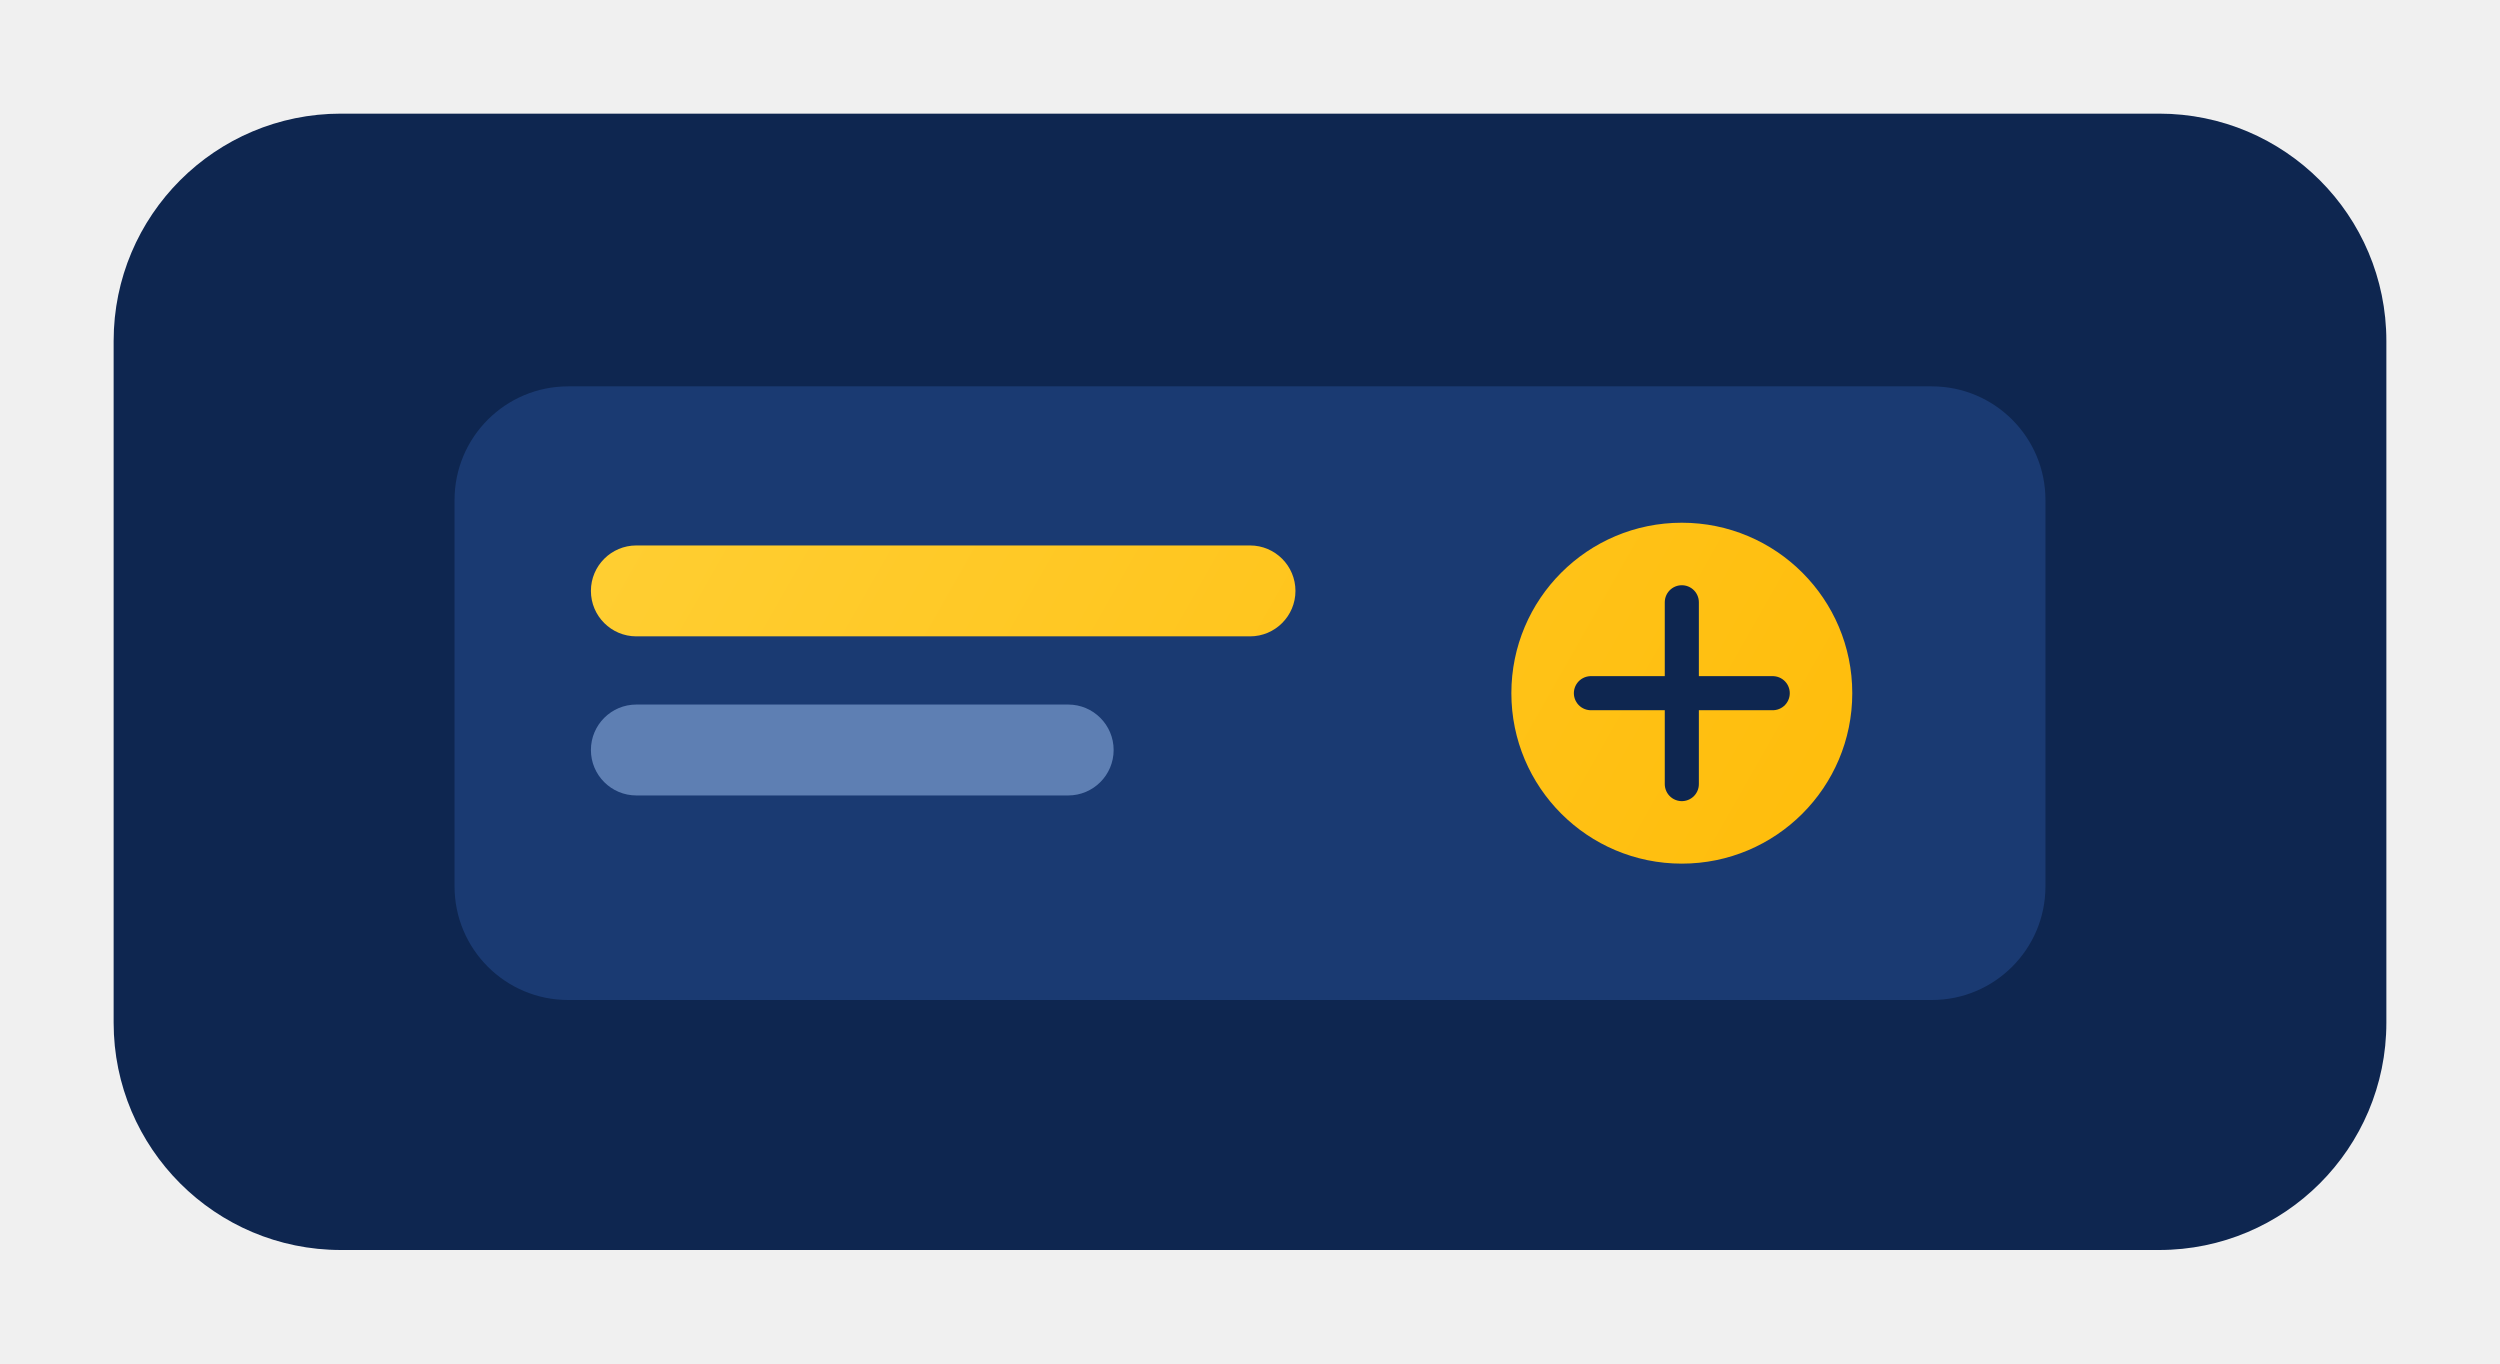
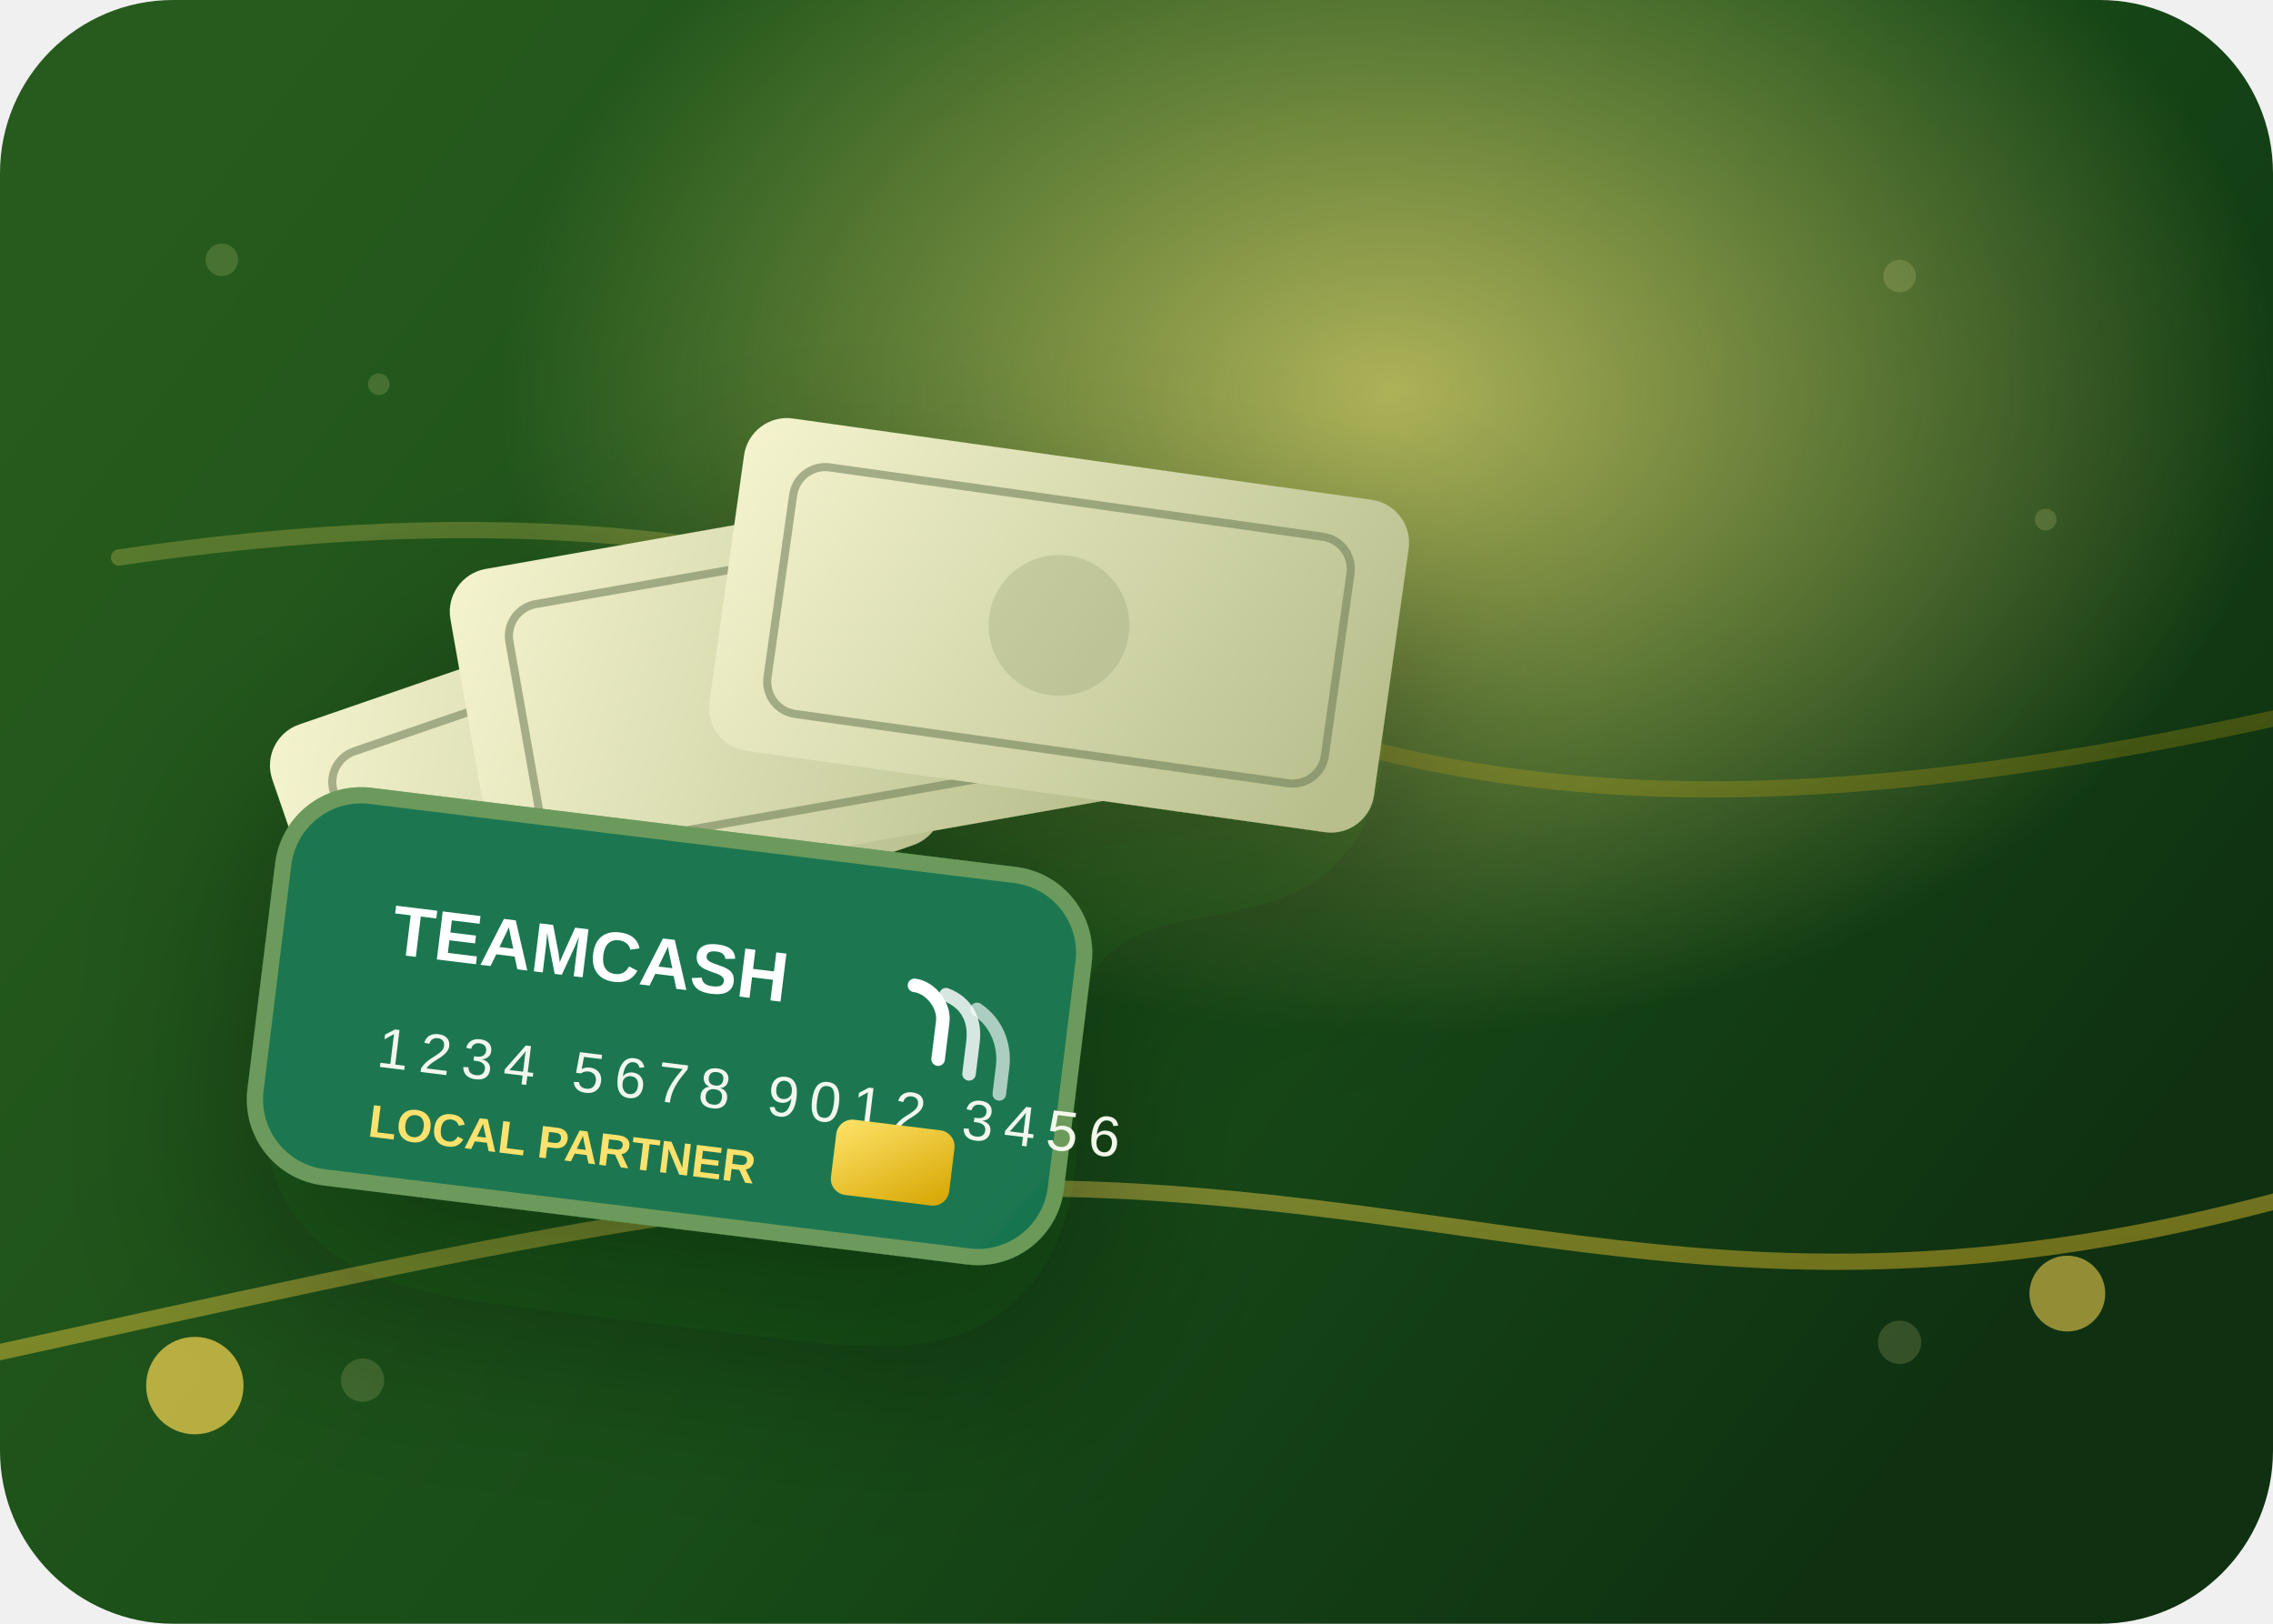
- <svg xmlns="http://www.w3.org/2000/svg" width="220" height="120" viewBox="0 0 220 120" fill="none">
+ <svg xmlns="http://www.w3.org/2000/svg" width="420" height="300" viewBox="0 0 420 300" fill="none">
  <defs>
-     <linearGradient id="g2" x1="34" y1="18" x2="182" y2="102" gradientUnits="userSpaceOnUse">
-       <stop stop-color="#FFD33D" />
-       <stop offset="1" stop-color="#FFB800" />
+     <linearGradient id="bg" x1="38" y1="24" x2="355" y2="266" gradientUnits="userSpaceOnUse">
+       <stop stop-color="#275B1D" />
+       <stop offset="0.55" stop-color="#184D18" />
+       <stop offset="1" stop-color="#0F3111" />
    </linearGradient>
+     <radialGradient id="glow" cx="0" cy="0" r="1" gradientUnits="userSpaceOnUse" gradientTransform="translate(257 73) rotate(90) scale(118 165)">
+       <stop stop-color="#FFE87B" stop-opacity="0.65" />
+       <stop offset="1" stop-color="#FFE87B" stop-opacity="0" />
+     </radialGradient>
+     <linearGradient id="bill" x1="0" y1="0" x2="116" y2="58" gradientUnits="userSpaceOnUse">
+       <stop stop-color="#F5F4CF" />
+       <stop offset="1" stop-color="#B8BF8D" />
+     </linearGradient>
+     <linearGradient id="card" x1="108" y1="102" x2="286" y2="228" gradientUnits="userSpaceOnUse">
+       <stop stop-color="#1A7751" />
+       <stop offset="1" stop-color="#0A3F2D" />
+     </linearGradient>
+     <linearGradient id="gold" x1="0" y1="0" x2="1" y2="1">
+       <stop stop-color="#FFE36A" />
+       <stop offset="1" stop-color="#D5A500" />
+     </linearGradient>
+     <filter id="shadow" x="0" y="0" width="420" height="300" filterUnits="userSpaceOnUse" color-interpolation-filters="sRGB">
+       <feDropShadow dx="0" dy="18" stdDeviation="18" flood-color="#071608" flood-opacity="0.36" />
+     </filter>
  </defs>
-   <rect x="10" y="10" width="200" height="100" rx="20" fill="#0E2650" />
-   <rect x="40" y="34" width="140" height="54" rx="10" fill="#1A3A72" />
-   <rect x="52" y="48" width="62" height="8" rx="4" fill="url(#g2)" />
-   <rect x="52" y="62" width="46" height="8" rx="4" fill="#5E7FB3" />
-   <circle cx="148" cy="61" r="15" fill="url(#g2)" />
-   <path d="M148 53V69" stroke="#0E2650" stroke-width="3" stroke-linecap="round" />
-   <path d="M140 61H156" stroke="#0E2650" stroke-width="3" stroke-linecap="round" />
+   <rect width="420" height="300" rx="32" fill="url(#bg)" />
+   <rect width="420" height="300" rx="32" fill="url(#glow)" />
+   <path d="M-10 252C95 229 145 217 207 220C286 224 332 248 431 219" stroke="url(#gold)" stroke-opacity="0.45" stroke-width="3" stroke-linecap="round" />
+   <path d="M22 103C90 93 147 97 205 122C264 147 318 156 428 131" stroke="url(#gold)" stroke-opacity="0.24" stroke-width="3" stroke-linecap="round" />
+   <g opacity="0.16">
+     <circle cx="41" cy="48" r="3" fill="#FFF0A6" />
+     <circle cx="70" cy="71" r="2" fill="#FFF0A6" />
+     <circle cx="351" cy="51" r="3" fill="#FFF0A6" />
+     <circle cx="378" cy="96" r="2" fill="#FFF0A6" />
+     <circle cx="351" cy="248" r="4" fill="#FFF0A6" />
+     <circle cx="67" cy="255" r="4" fill="#FFF0A6" />
+   </g>
+   <g filter="url(#shadow)">
+     <g transform="translate(54 116) rotate(-19 58 29)">
+       <rect width="116" height="58" rx="8" fill="url(#bill)" />
+       <rect x="10" y="8" width="96" height="42" rx="6" stroke="#6A7A54" stroke-opacity="0.55" stroke-width="1.5" />
+       <circle cx="58" cy="29" r="13" fill="#7C8B5F" fill-opacity="0.22" />
+     </g>
+     <g transform="translate(86 96) rotate(-10 58 29)">
+       <rect width="122" height="62" rx="8" fill="url(#bill)" />
+       <rect x="10" y="8" width="102" height="46" rx="6" stroke="#6A7A54" stroke-opacity="0.55" stroke-width="1.5" />
+       <circle cx="61" cy="31" r="13" fill="#7C8B5F" fill-opacity="0.22" />
+     </g>
+     <g transform="translate(134 84) rotate(8 58 29)">
+       <rect width="124" height="62" rx="8" fill="url(#bill)" />
+       <rect x="10" y="8" width="104" height="46" rx="6" stroke="#6A7A54" stroke-opacity="0.55" stroke-width="1.5" />
+       <circle cx="62" cy="31" r="13" fill="#7C8B5F" fill-opacity="0.22" />
+     </g>
+     <g transform="translate(48 152) rotate(7 71 35)">
+       <rect width="152" height="74" rx="16" fill="url(#card)" />
+       <rect x="1.5" y="1.5" width="149" height="71" rx="14.5" stroke="#E7CF6A" stroke-opacity="0.4" stroke-width="3" />
+       <text x="23" y="30" fill="#FFFFFF" font-family="Arial, sans-serif" font-size="13" font-weight="700">TEAMCASH</text>
+       <text x="23" y="51" fill="#F2F7EC" font-family="Arial, sans-serif" font-size="10.5" letter-spacing="2">1234 5678 9012 3456</text>
+       <text x="23" y="64" fill="#FFE26E" font-family="Arial, sans-serif" font-size="8.5" font-weight="700">LOCAL PARTNER</text>
+       <rect x="109" y="50" width="22" height="14" rx="3" fill="url(#gold)" />
+       <path d="M120 24C123 24 126 27 126 30V37" stroke="#FFFFFF" stroke-width="2.5" stroke-linecap="round" />
+       <path d="M126 25C130 26 132 29 132 33V39" stroke="#FFFFFF" stroke-width="2.5" stroke-linecap="round" opacity="0.82" />
+       <path d="M132 27C136 29 138 33 138 37V42" stroke="#FFFFFF" stroke-width="2.5" stroke-linecap="round" opacity="0.64" />
+     </g>
+   </g>
+   <circle cx="36" cy="256" r="9" fill="#FFDA54" fill-opacity="0.68" />
+   <circle cx="382" cy="239" r="7" fill="#FFDA54" fill-opacity="0.55" />
</svg>
